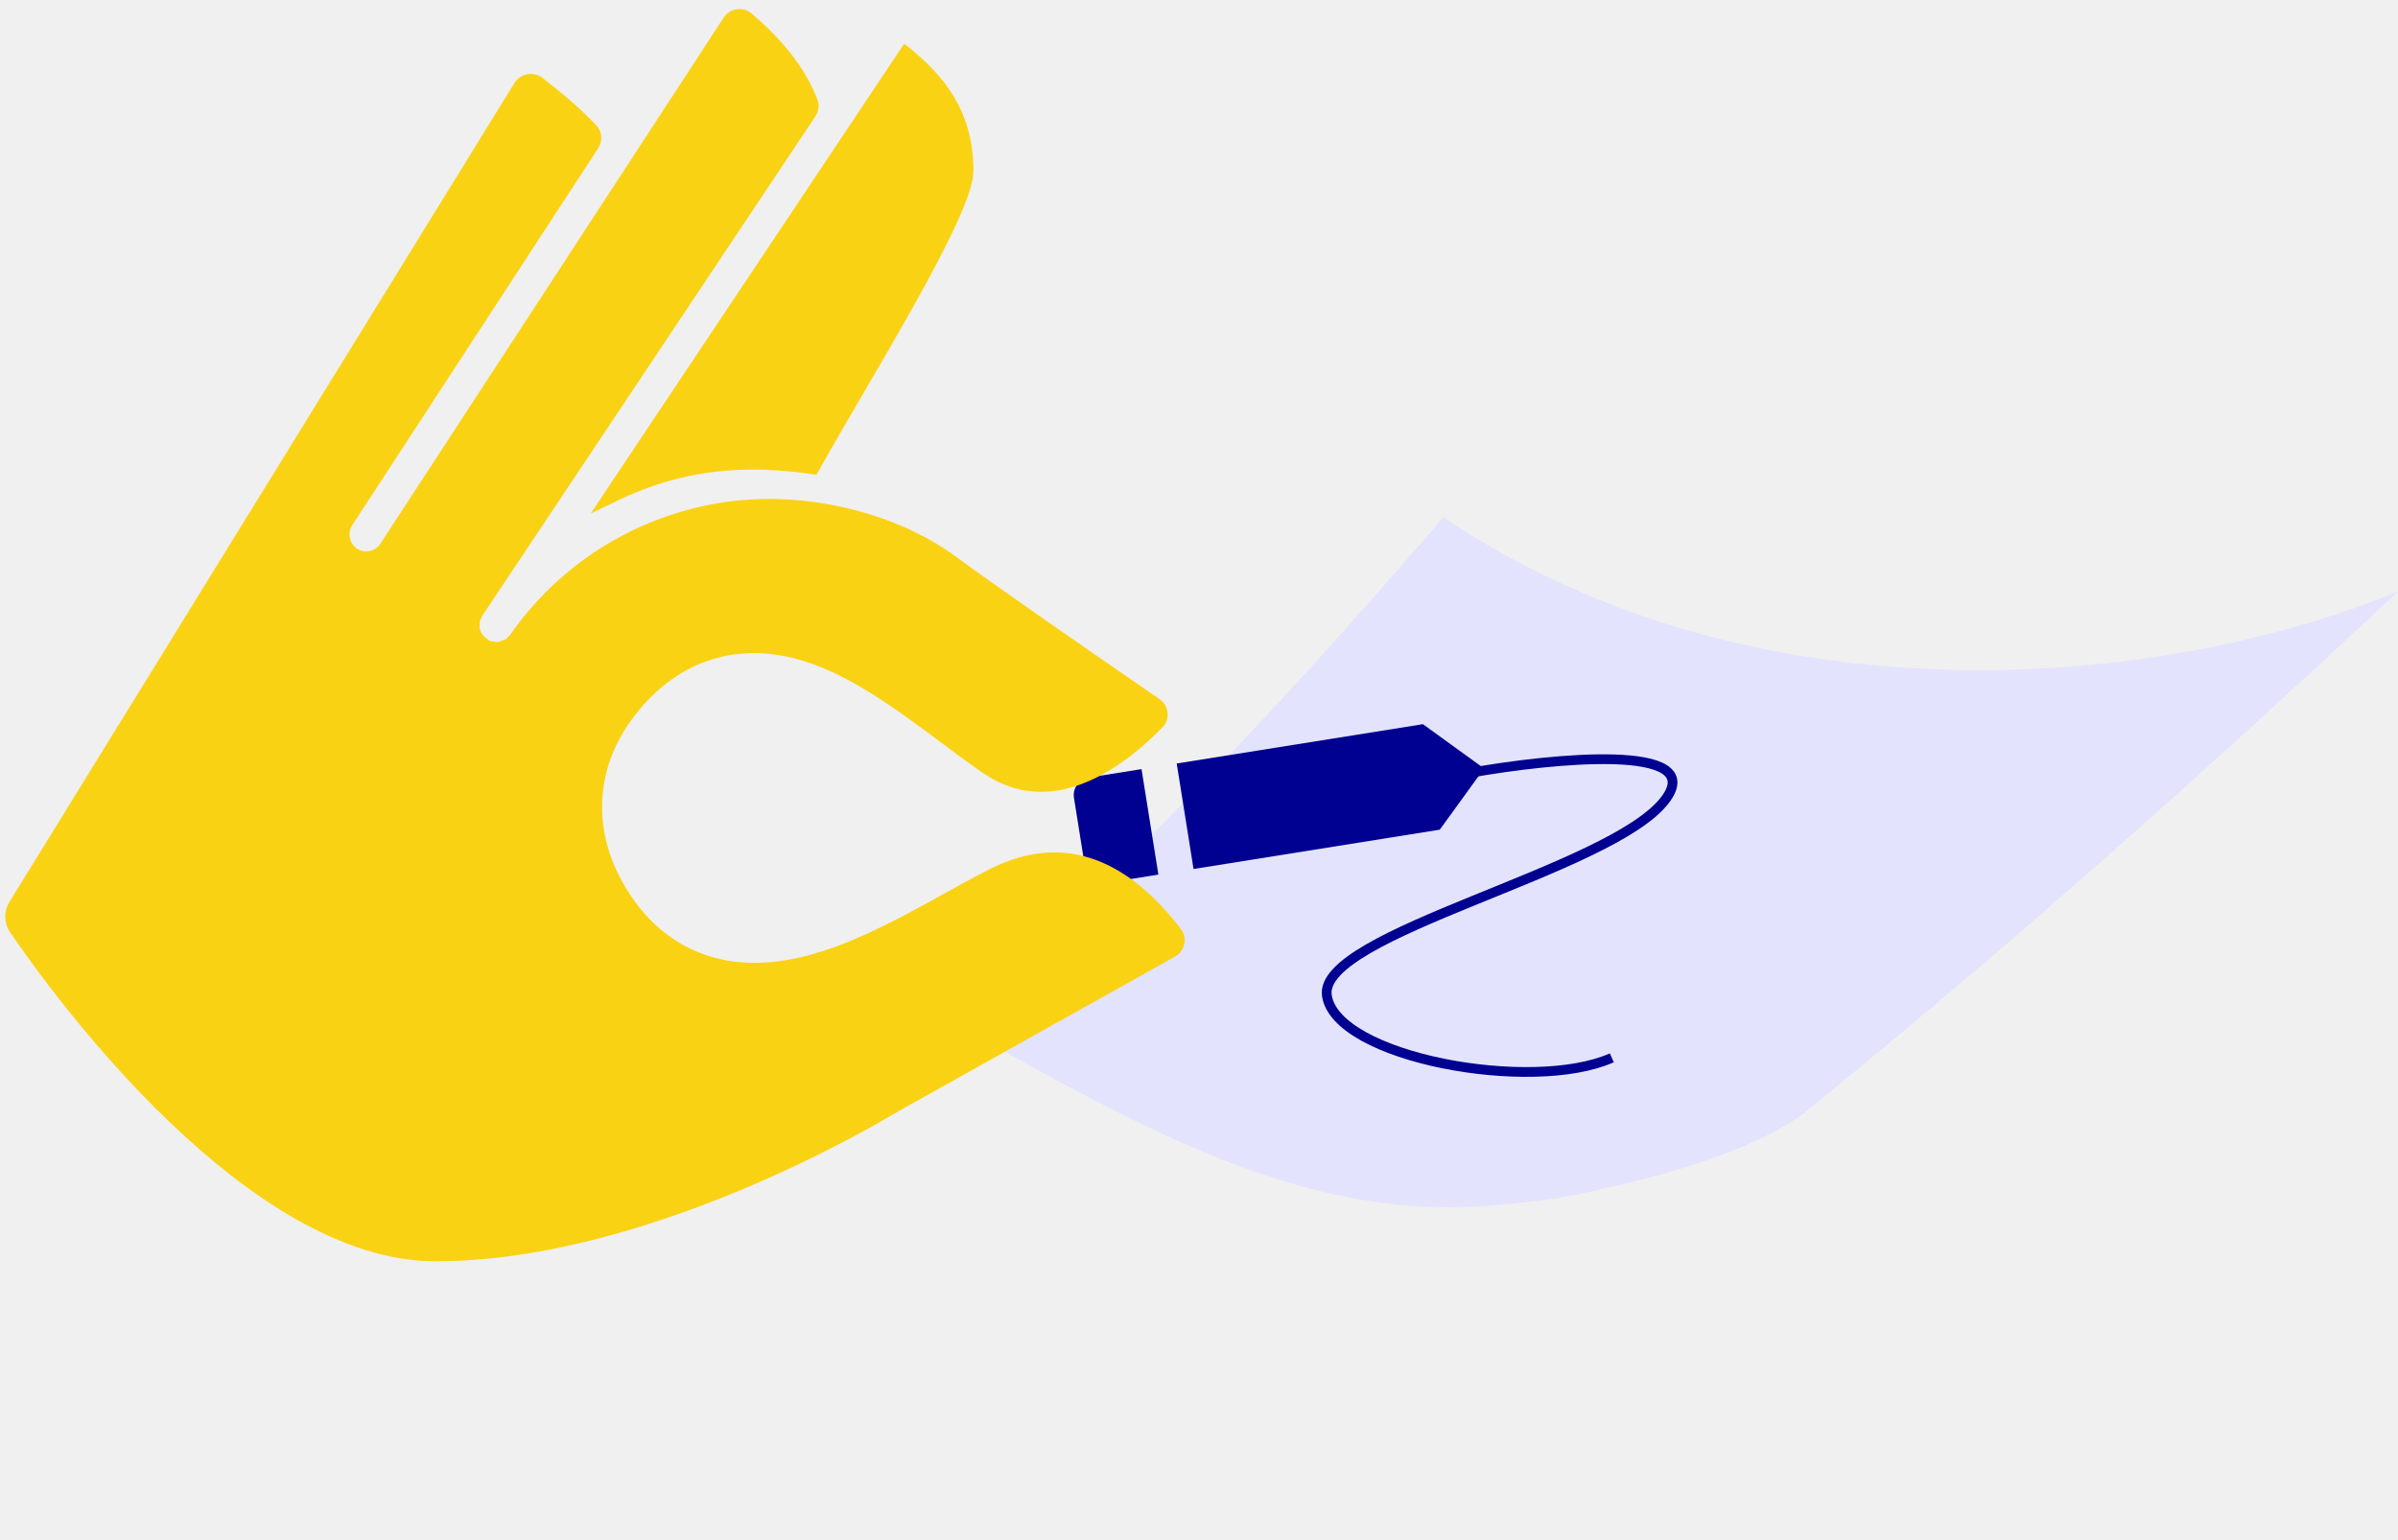
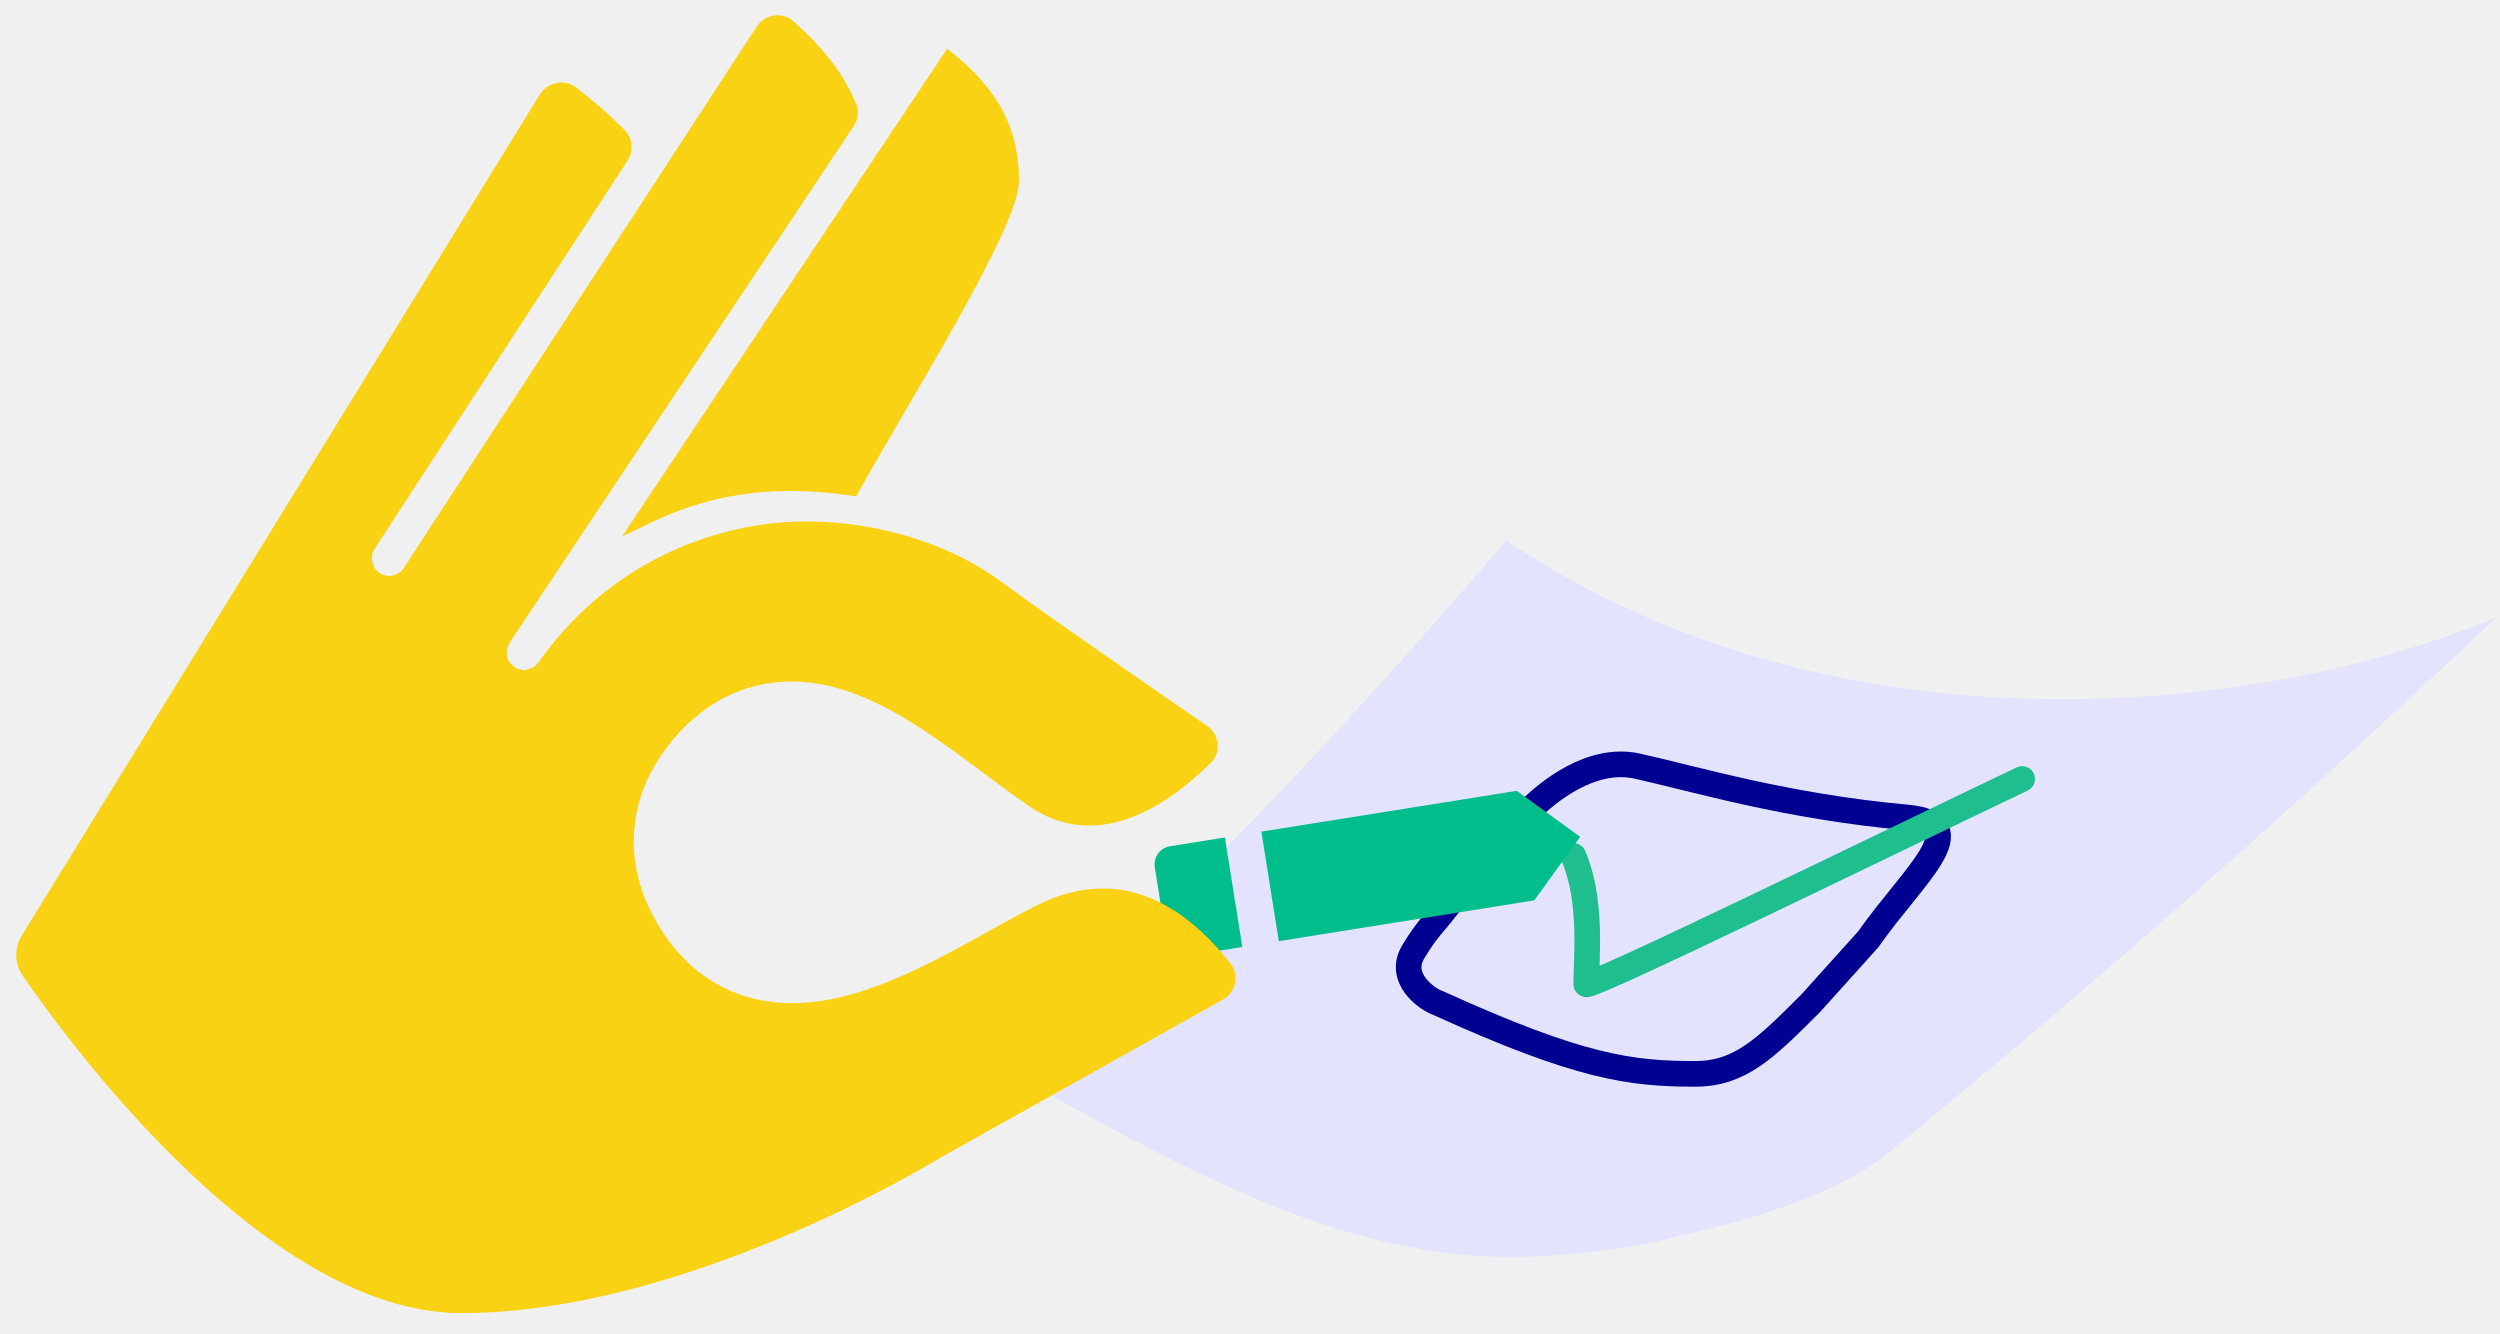
- <svg xmlns="http://www.w3.org/2000/svg" width="246" height="158" viewBox="0 0 246 158" fill="none">
-   <path d="M246 60.69C221.708 70.741 180.023 74.607 148.065 53.077C128.694 75.678 111.984 92.53 97.577 104.854C118.286 116.512 134.816 125.705 154.293 123.572C158.267 123.271 161.651 122.715 164.537 121.946C174.288 119.898 181.95 116.779 185.401 113.957C196.158 105.162 215.588 89.206 246 60.69Z" fill="#E3E3FD" />
-   <path d="M150.734 79.317C159.261 77.794 175.217 76.211 170.832 82.058C165.351 89.366 135.204 95.761 136.117 102.156C137.031 108.551 157.129 112.205 165.351 108.551" stroke="#000091" />
-   <g clip-path="url(#clip0_5215_208143)">
-     <path fill-rule="evenodd" clip-rule="evenodd" d="M122.44 89.174L122.441 89.172L120.713 78.347L145.972 74.314L152.249 78.861L147.7 85.139L122.44 89.174ZM111.328 89.099L110.175 81.88C110.016 80.884 110.694 79.948 111.69 79.788L117.104 78.925L118.833 89.749L113.42 90.615C112.423 90.774 111.487 90.095 111.328 89.099Z" fill="#000091" />
+ <svg xmlns="http://www.w3.org/2000/svg" width="195" height="104" viewBox="0 0 195 104" fill="none">
+   <path d="M194.727 48.164C175.571 56.097 142.697 59.149 117.494 42.155C102.218 59.994 89.04 73.296 77.678 83.023C94.009 92.225 107.046 99.481 122.405 97.798C125.54 97.56 128.208 97.121 130.484 96.514C138.174 94.897 144.217 92.436 146.938 90.208C155.421 83.266 170.743 70.672 194.727 48.164Z" fill="#E3E3FD" />
+   <path d="M119.227 63.261C120.727 61.761 124.127 58.961 127.727 59.761C132.227 60.761 139.266 62.901 148.727 63.761C154.228 64.261 149.229 68.261 145.728 73.261L141.228 78.261C137.728 81.761 135.728 83.761 132.228 83.761C127.203 83.761 123.227 83.261 112.227 78.261C111.227 77.927 109.024 76.261 110.224 74.261C111.424 72.261 111.727 72.261 113.227 70.261" stroke="#000091" stroke-width="2" />
+   <path d="M122.727 66.761C124.226 70.261 123.726 74.761 123.727 76.761C123.727 77.258 146.894 65.927 157.728 60.761" stroke="#1EBE8E" stroke-width="2" stroke-linecap="round" />
+   <g clip-path="url(#clip0_8166_466089)">
+     <path fill-rule="evenodd" clip-rule="evenodd" d="M99.747 73.412L99.748 73.411L98.385 64.867L118.305 61.683L123.255 65.272L119.668 70.227L99.747 73.412ZM90.984 73.353L90.075 67.655C89.949 66.869 90.484 66.13 91.27 66.004L95.539 65.323L96.903 73.866L92.634 74.549C91.848 74.675 91.11 74.139 90.984 73.353Z" fill="#00BE8B" />
  </g>
-   <path d="M63.442 51.326L60.598 52.694L92.758 4.48C97.112 7.875 99.863 11.624 99.863 17.579C99.863 22.1 89.125 39.056 83.756 48.72C76.448 47.604 70.064 48.142 63.442 51.326Z" fill="#FAD214" />
-   <path d="M44.691 129.429C25.36 129.429 5.716 102.512 1.042 95.681C0.392 94.731 0.384 93.497 0.988 92.517L52.764 8.533C53.375 7.541 54.703 7.277 55.629 7.983C57.587 9.479 59.459 11.06 61.161 12.843C61.779 13.49 61.843 14.477 61.355 15.227L36.123 53.908C35.616 54.679 35.858 55.794 36.623 56.297C37.418 56.817 38.493 56.592 39.014 55.799L74.224 1.83C74.866 0.847 76.217 0.62 77.108 1.386C79.975 3.848 82.494 6.67 83.866 10.227C84.084 10.795 83.989 11.429 83.651 11.935L49.484 63.172L49.247 63.705C49.211 63.909 49.183 64.093 49.197 64.301C49.201 64.488 49.252 64.685 49.331 64.854L49.538 65.202L50.099 65.678L50.298 65.773L50.898 65.885L51.151 65.863L51.834 65.623L52.031 65.463L52.324 65.153C57.329 57.987 64.84 53.198 73.469 51.666C82.097 50.134 91.781 52.514 97.971 57.06C102.897 60.678 114.425 68.625 118.929 71.721C119.917 72.4 120.087 73.787 119.248 74.642C114.394 79.585 107.498 83.85 100.893 79.355C94.578 75.046 87.403 68.323 79.692 67.196C73.686 66.315 68.307 68.808 64.543 74.204C61.319 78.832 60.878 84.424 63.337 89.508C66.211 95.43 71.136 98.735 77.203 98.803C85.685 98.897 94.313 92.835 101.552 89.174C109.614 85.111 116.143 88.786 121.148 95.347C121.858 96.278 121.539 97.606 120.517 98.177L92.15 114.038C90.956 114.745 66.831 129.429 44.691 129.429Z" fill="#FAD214" />
+   <path d="M50.759 40.773L48.516 41.852L73.878 3.797C77.311 6.477 79.481 9.436 79.481 14.136C79.481 17.704 71.013 31.088 66.778 38.716C61.016 37.835 55.981 38.26 50.759 40.773Z" fill="#FAD214" />
+   <path d="M35.971 102.421C21.007 102.421 5.806 81.952 1.765 76.097C1.111 75.151 1.11 73.928 1.713 72.949L42.098 7.385C42.709 6.393 44.039 6.126 44.959 6.841C46.288 7.874 47.562 8.964 48.739 10.169C49.363 10.809 49.427 11.796 48.938 12.546L29.214 42.811C28.814 43.42 29.005 44.3 29.608 44.696C30.235 45.107 31.083 44.93 31.493 44.303L59.008 2.093C59.65 1.109 61.005 0.88 61.885 1.659C63.95 3.486 65.752 5.57 66.79 8.145C67.018 8.709 66.92 9.344 66.583 9.849L39.751 50.123L39.564 50.544C39.535 50.705 39.513 50.85 39.524 51.014C39.528 51.162 39.567 51.318 39.63 51.451L39.793 51.726L40.236 52.101L40.393 52.176L40.865 52.265L41.065 52.247L41.603 52.058L41.759 51.931L41.99 51.687C45.937 46.03 51.861 42.251 58.666 41.041C65.469 39.832 73.107 41.711 77.988 45.299C81.737 48.055 90.337 53.995 94.125 56.602C95.112 57.281 95.285 58.671 94.433 59.512C90.626 63.267 85.351 66.343 80.292 62.897C75.312 59.495 69.654 54.189 63.573 53.299C58.836 52.604 54.595 54.572 51.626 58.831C49.084 62.484 48.736 66.897 50.675 70.91C52.942 75.585 56.825 78.193 61.611 78.247C68.299 78.321 75.103 73.537 80.812 70.647C87.021 67.515 92.077 70.207 95.986 75.158C96.711 76.076 96.39 77.405 95.369 77.977L73.398 90.272C72.456 90.83 53.431 102.421 35.971 102.421Z" fill="#FAD214" />
  <defs>
-     <clipPath id="clip0_5215_208143">
-       <rect width="43.85" height="43.85" fill="white" transform="translate(134.175 113.148) rotate(-144.075)" />
+     <clipPath id="clip0_8166_466089">
+       <rect width="34.592" height="34.601" fill="white" transform="matrix(-0.809544 -0.587059 0.586383 -0.810034 109 92.3354)" />
    </clipPath>
  </defs>
</svg>
